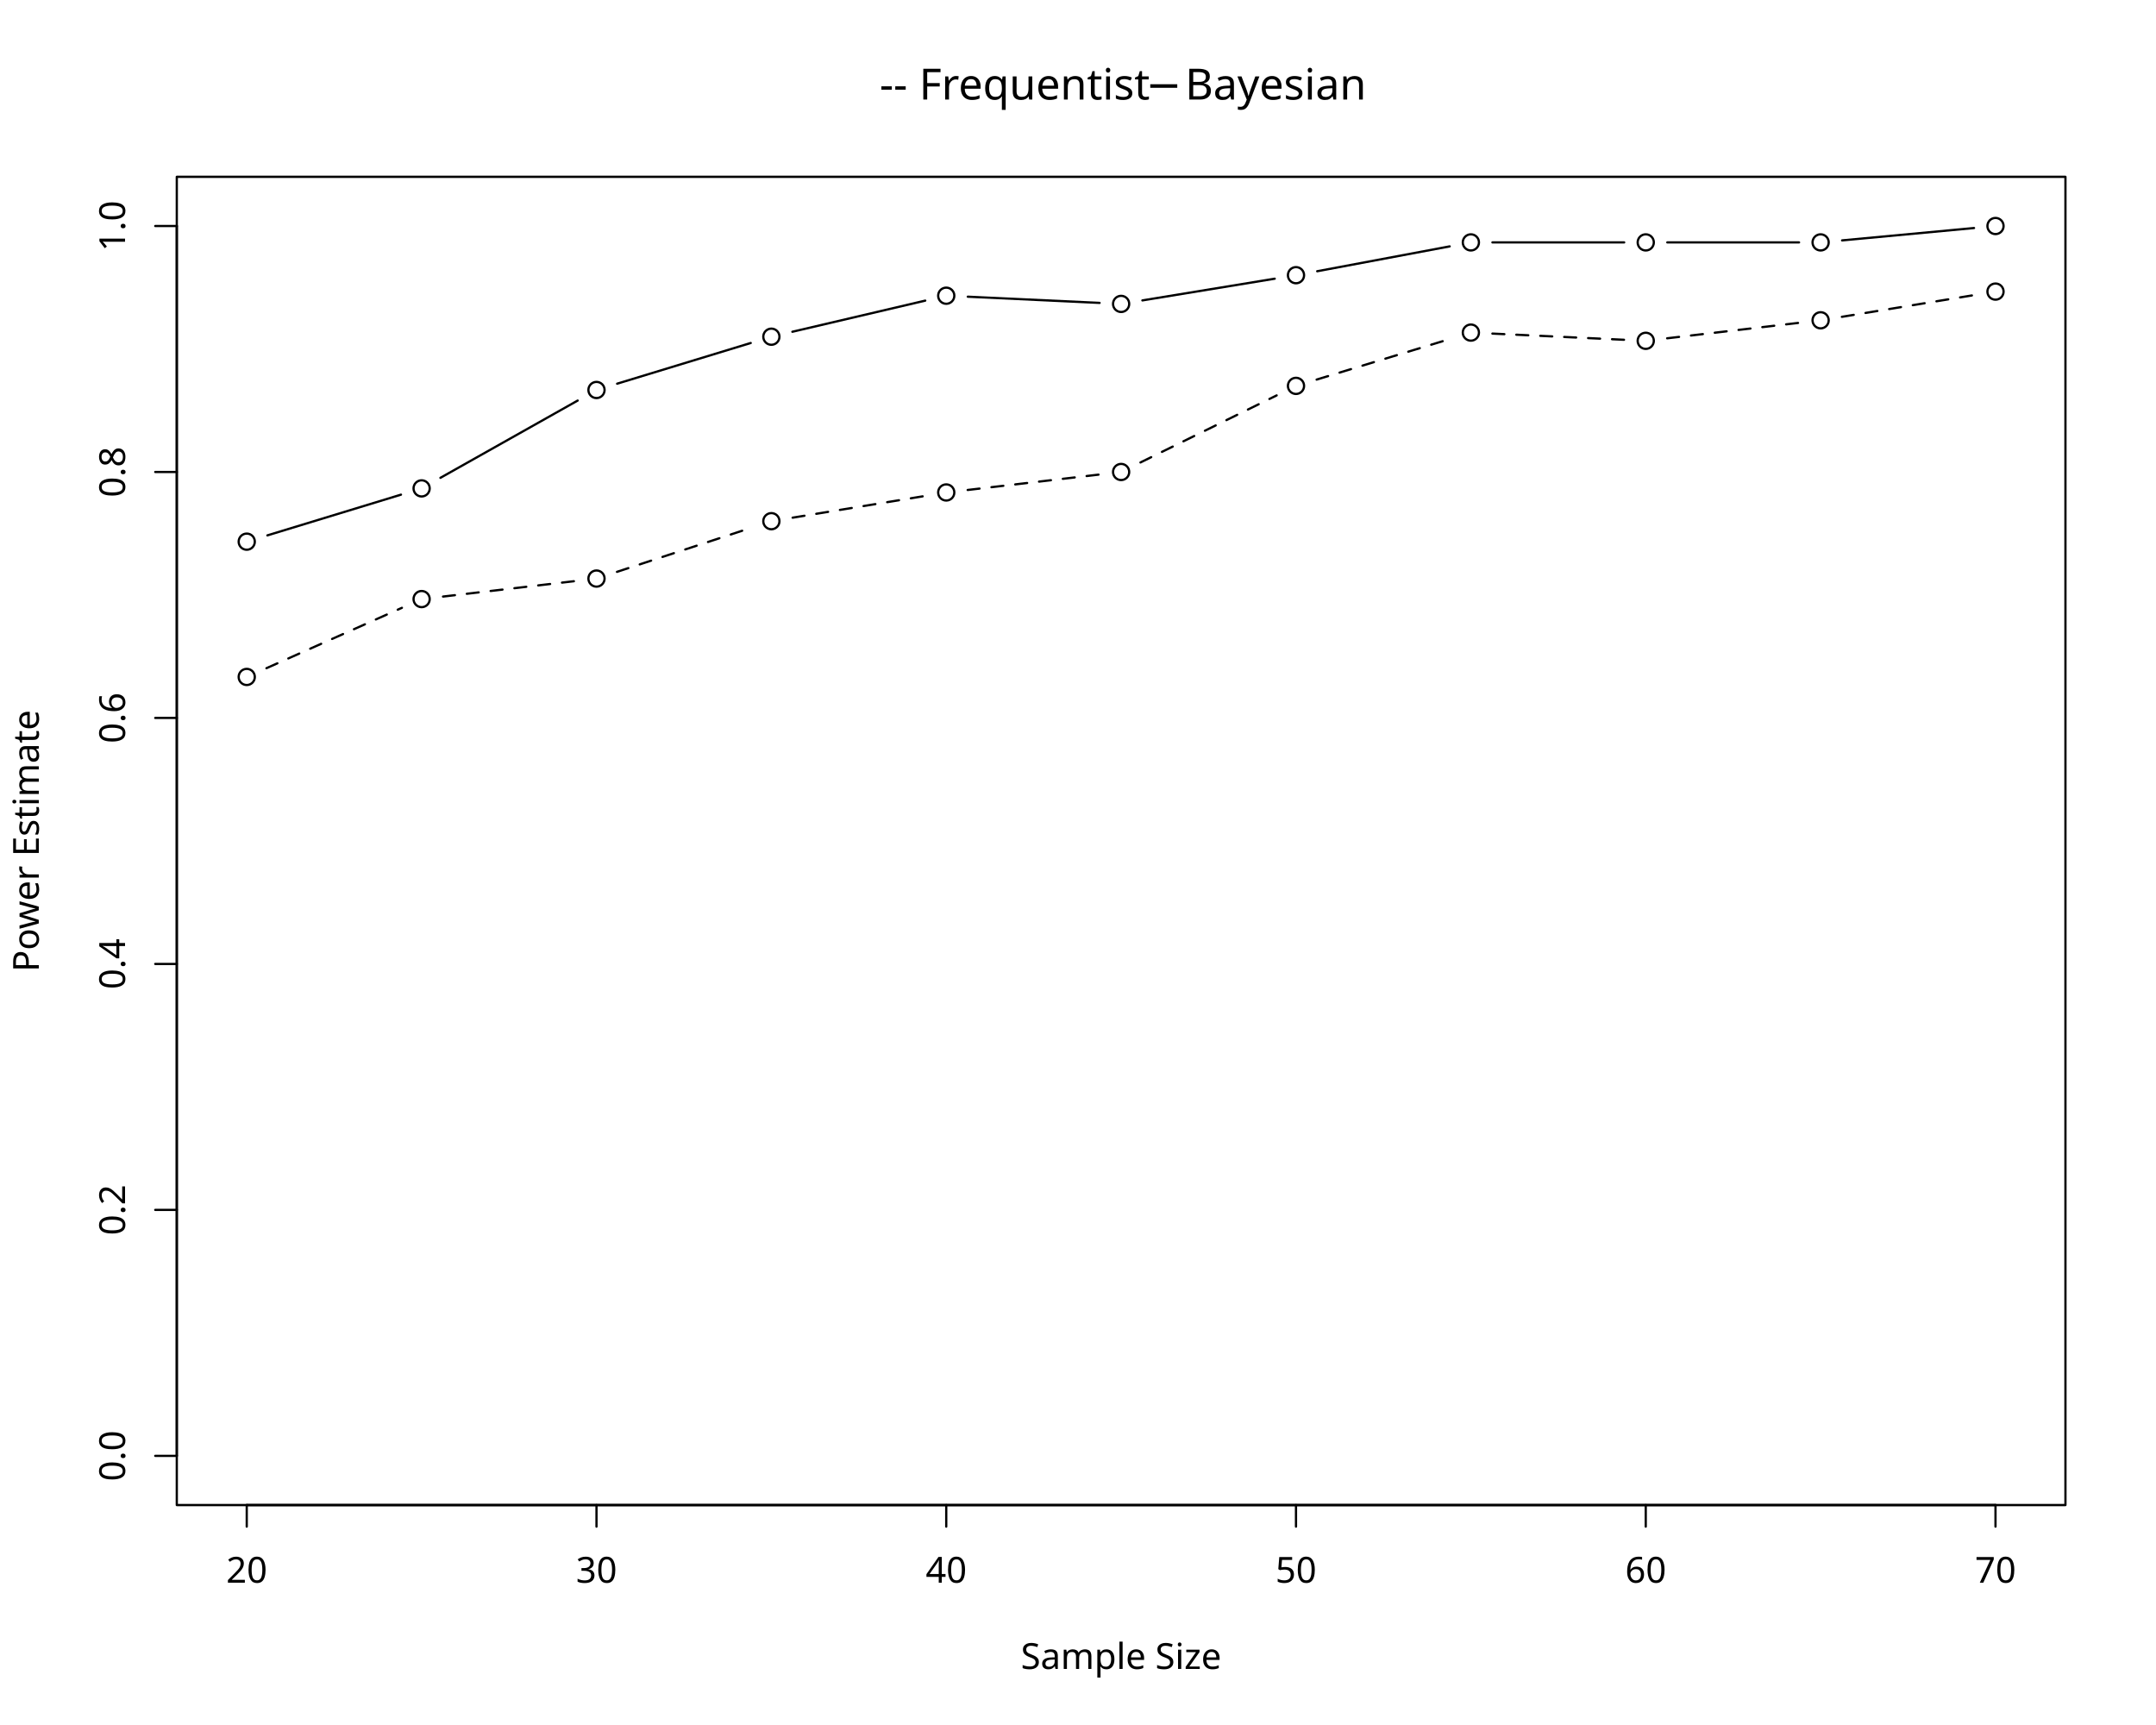
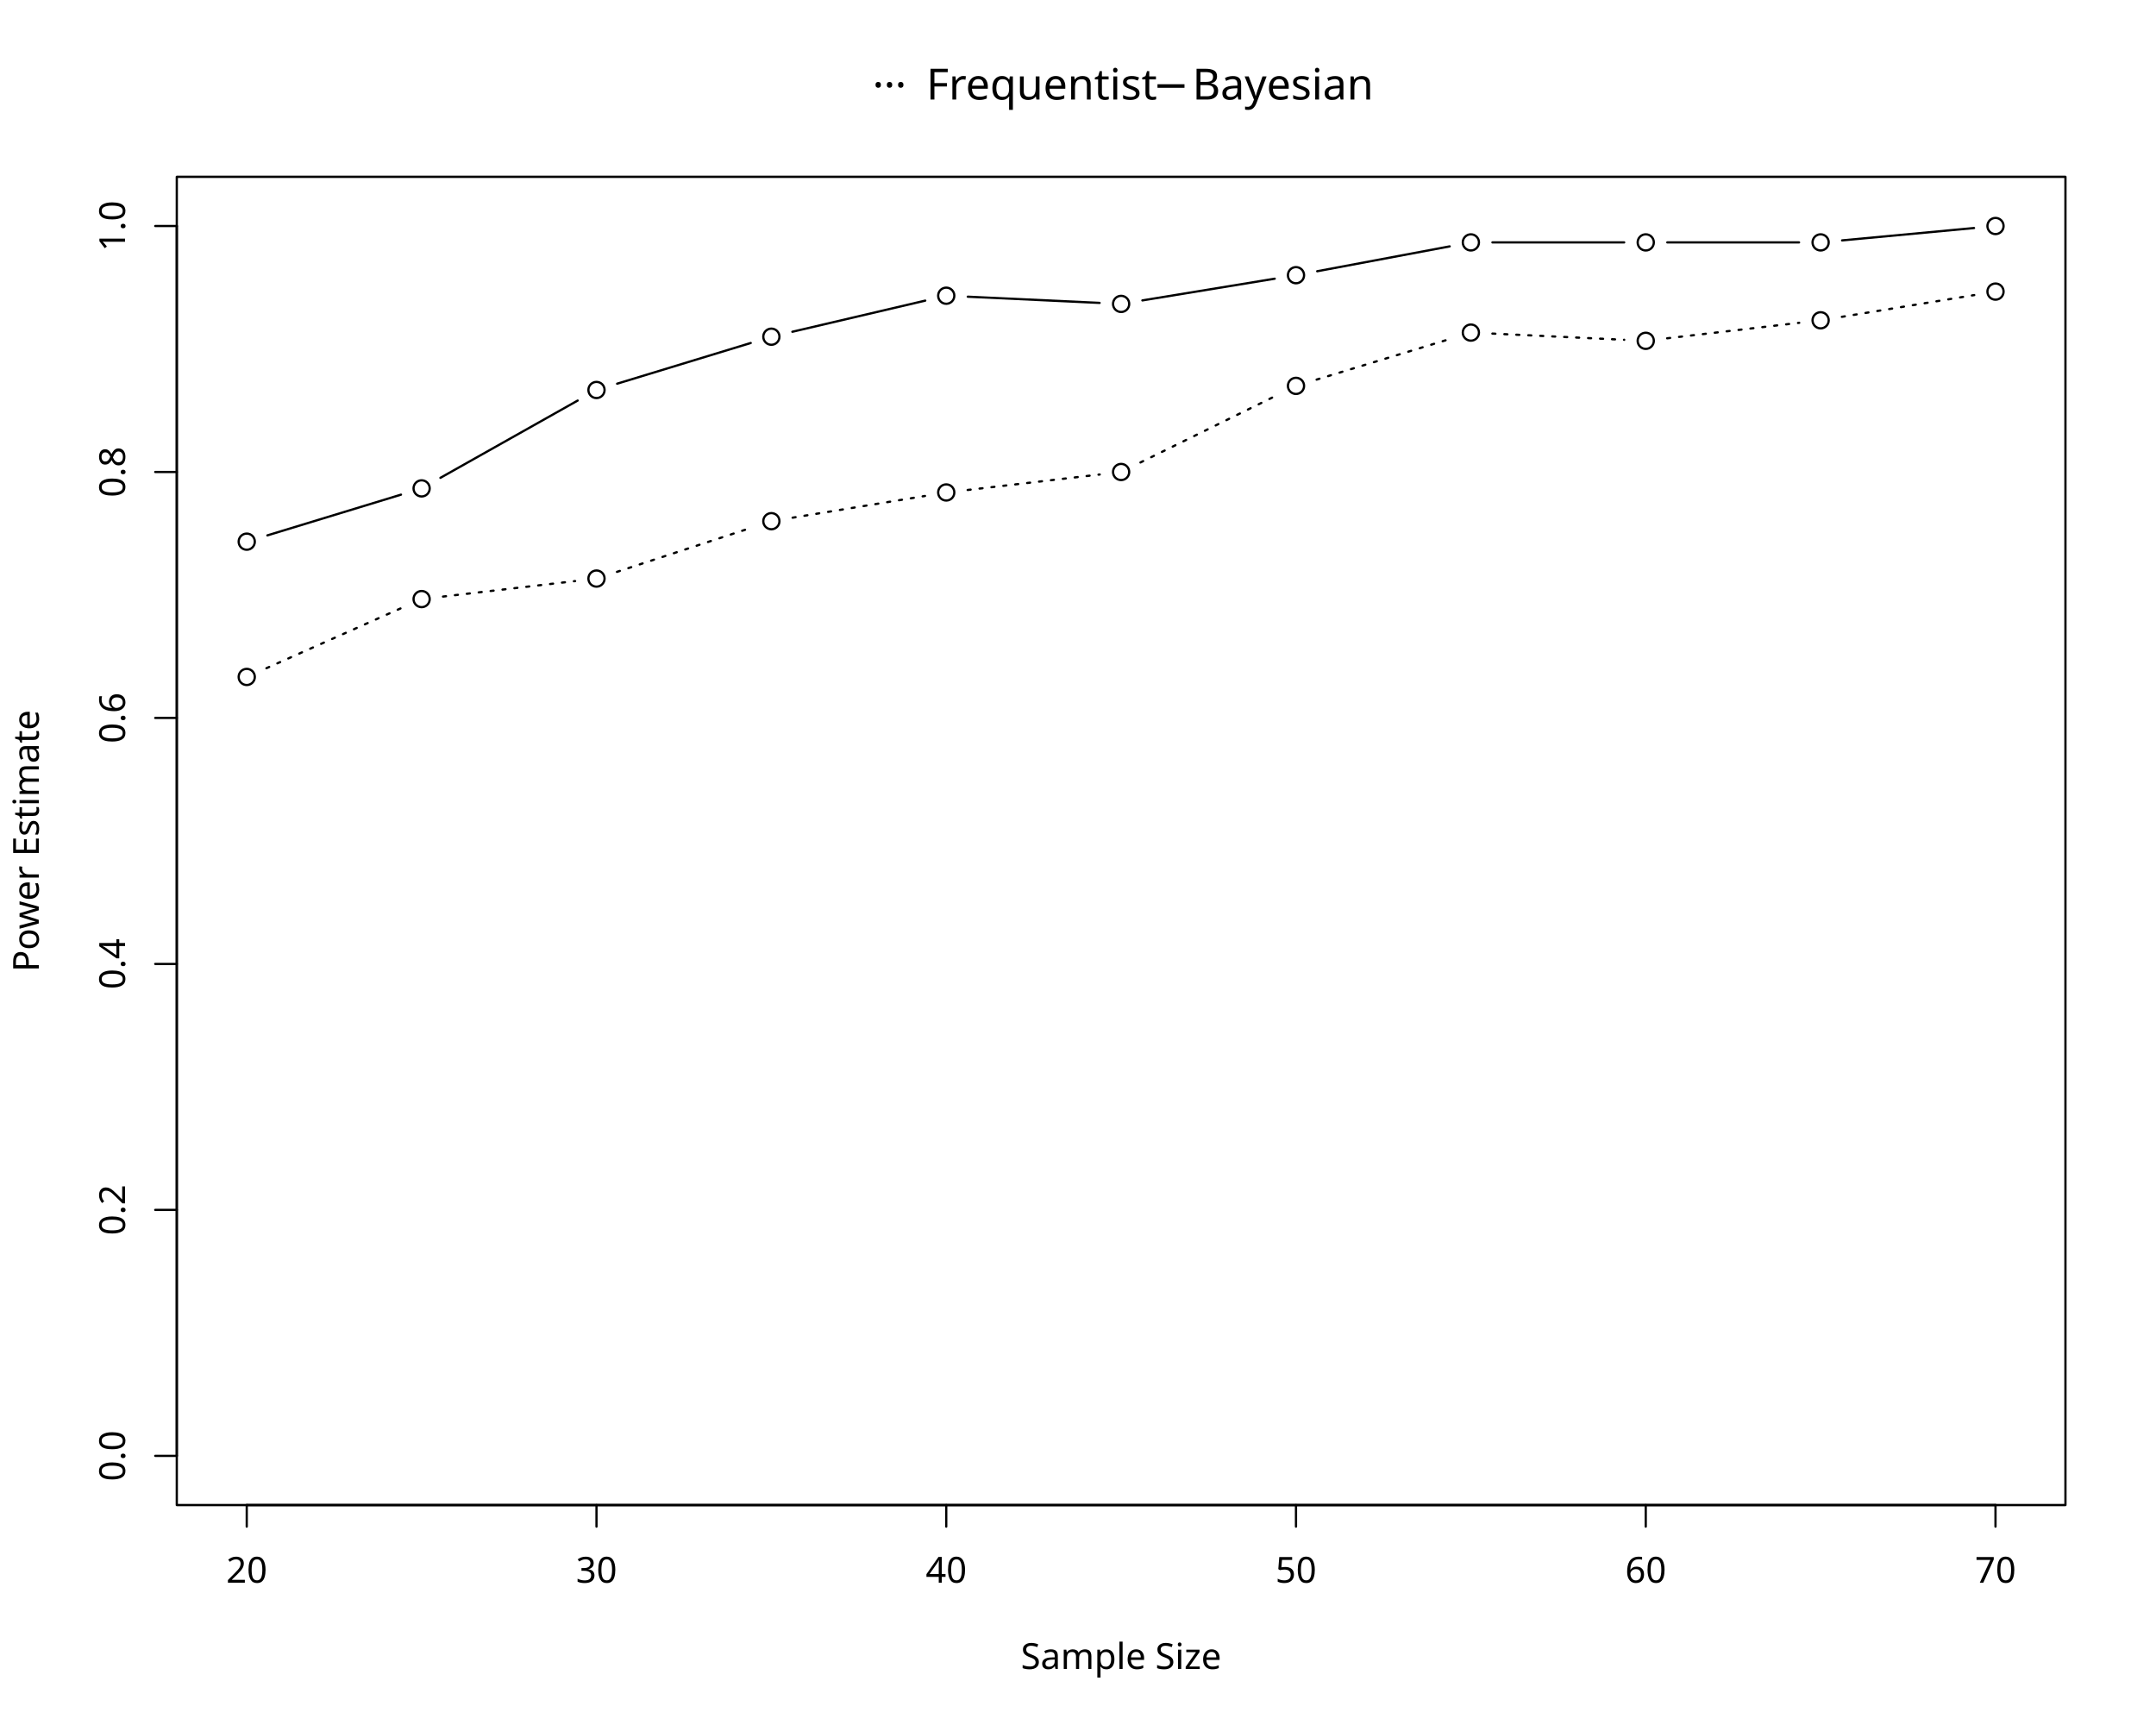
<svg xmlns="http://www.w3.org/2000/svg" class="svglite" data-engine-version="2.0" width="720.00pt" height="576.00pt" viewBox="0 0 720.00 576.00">
  <defs>
    <style type="text/css">
    .svglite line, .svglite polyline, .svglite polygon, .svglite path, .svglite rect, .svglite circle {
      fill: none;
      stroke: #000000;
      stroke-linecap: round;
      stroke-linejoin: round;
      stroke-miterlimit: 10.00;
    }
  </style>
  </defs>
  <rect width="100%" height="100%" style="stroke: none; fill: #FFFFFF;" />
  <defs>
    <clipPath id="cpMC4wMHw3MjAuMDB8MC4wMHw1NzYuMDA=">
      <rect x="0.00" y="0.00" width="720.00" height="576.00" />
    </clipPath>
  </defs>
  <g clip-path="url(#cpMC4wMHw3MjAuMDB8MC4wMHw1NzYuMDA=)">
</g>
  <defs>
    <clipPath id="cpNTkuMDR8Njg5Ljc2fDU5LjA0fDUwMi41Ng==">
      <rect x="59.04" y="59.04" width="630.72" height="443.52" />
    </clipPath>
  </defs>
  <g clip-path="url(#cpNTkuMDR8Njg5Ljc2fDU5LjA0fDUwMi41Ng==)">
    <line x1="89.29" y1="178.77" x2="133.91" y2="165.17" style="stroke-width: 0.75;" />
    <line x1="147.08" y1="159.55" x2="192.92" y2="133.75" style="stroke-width: 0.75;" />
    <line x1="206.09" y1="128.12" x2="250.71" y2="114.53" style="stroke-width: 0.75;" />
    <line x1="264.61" y1="110.78" x2="308.99" y2="100.38" style="stroke-width: 0.75;" />
    <line x1="323.19" y1="99.07" x2="367.21" y2="101.14" style="stroke-width: 0.75;" />
    <line x1="381.50" y1="100.31" x2="425.70" y2="93.06" style="stroke-width: 0.75;" />
    <line x1="439.88" y1="90.57" x2="484.12" y2="82.27" style="stroke-width: 0.75;" />
    <line x1="498.40" y1="80.94" x2="542.40" y2="80.94" style="stroke-width: 0.75;" />
    <line x1="556.80" y1="80.94" x2="600.80" y2="80.94" style="stroke-width: 0.75;" />
    <line x1="615.17" y1="80.27" x2="659.23" y2="76.14" style="stroke-width: 0.75;" />
    <circle cx="82.40" cy="180.87" r="2.70" style="stroke-width: 0.75;" />
    <circle cx="140.80" cy="163.08" r="2.70" style="stroke-width: 0.75;" />
    <circle cx="199.20" cy="130.22" r="2.70" style="stroke-width: 0.75;" />
    <circle cx="257.60" cy="112.43" r="2.70" style="stroke-width: 0.75;" />
    <circle cx="316.00" cy="98.74" r="2.70" style="stroke-width: 0.75;" />
    <circle cx="374.40" cy="101.48" r="2.70" style="stroke-width: 0.75;" />
    <circle cx="432.80" cy="91.89" r="2.70" style="stroke-width: 0.75;" />
    <circle cx="491.20" cy="80.94" r="2.70" style="stroke-width: 0.75;" />
    <circle cx="549.60" cy="80.94" r="2.70" style="stroke-width: 0.75;" />
    <circle cx="608.00" cy="80.94" r="2.70" style="stroke-width: 0.75;" />
    <circle cx="666.40" cy="75.47" r="2.70" style="stroke-width: 0.75;" />
  </g>
  <g clip-path="url(#cpMC4wMHw3MjAuMDB8MC4wMHw1NzYuMDA=)">
    <line x1="82.40" y1="502.56" x2="666.40" y2="502.56" style="stroke-width: 0.75;" />
    <line x1="82.40" y1="502.56" x2="82.40" y2="509.76" style="stroke-width: 0.75;" />
    <line x1="199.20" y1="502.56" x2="199.20" y2="509.76" style="stroke-width: 0.75;" />
    <line x1="316.00" y1="502.56" x2="316.00" y2="509.76" style="stroke-width: 0.75;" />
    <line x1="432.80" y1="502.56" x2="432.80" y2="509.76" style="stroke-width: 0.75;" />
    <line x1="549.60" y1="502.56" x2="549.60" y2="509.76" style="stroke-width: 0.75;" />
    <line x1="666.40" y1="502.56" x2="666.40" y2="509.76" style="stroke-width: 0.75;" />
    <text x="82.40" y="528.48" text-anchor="middle" style="font-size: 12.00px; font-family: sans;" textLength="13.35px" lengthAdjust="spacingAndGlyphs">20</text>
    <text x="199.20" y="528.48" text-anchor="middle" style="font-size: 12.00px; font-family: sans;" textLength="13.35px" lengthAdjust="spacingAndGlyphs">30</text>
    <text x="316.00" y="528.48" text-anchor="middle" style="font-size: 12.00px; font-family: sans;" textLength="13.35px" lengthAdjust="spacingAndGlyphs">40</text>
    <text x="432.80" y="528.48" text-anchor="middle" style="font-size: 12.00px; font-family: sans;" textLength="13.35px" lengthAdjust="spacingAndGlyphs">50</text>
    <text x="549.60" y="528.48" text-anchor="middle" style="font-size: 12.00px; font-family: sans;" textLength="13.35px" lengthAdjust="spacingAndGlyphs">60</text>
    <text x="666.40" y="528.48" text-anchor="middle" style="font-size: 12.00px; font-family: sans;" textLength="13.35px" lengthAdjust="spacingAndGlyphs">70</text>
    <line x1="59.04" y1="486.13" x2="59.04" y2="75.47" style="stroke-width: 0.75;" />
    <line x1="59.04" y1="486.13" x2="51.84" y2="486.13" style="stroke-width: 0.75;" />
    <line x1="59.04" y1="404.00" x2="51.84" y2="404.00" style="stroke-width: 0.75;" />
    <line x1="59.04" y1="321.87" x2="51.84" y2="321.87" style="stroke-width: 0.75;" />
    <line x1="59.04" y1="239.73" x2="51.84" y2="239.73" style="stroke-width: 0.75;" />
    <line x1="59.04" y1="157.60" x2="51.84" y2="157.60" style="stroke-width: 0.75;" />
    <line x1="59.04" y1="75.47" x2="51.84" y2="75.47" style="stroke-width: 0.75;" />
    <text transform="translate(41.76,486.13) rotate(-90)" text-anchor="middle" style="font-size: 12.00px; font-family: sans;" textLength="16.68px" lengthAdjust="spacingAndGlyphs">0.0</text>
    <text transform="translate(41.76,404.00) rotate(-90)" text-anchor="middle" style="font-size: 12.00px; font-family: sans;" textLength="16.68px" lengthAdjust="spacingAndGlyphs">0.2</text>
    <text transform="translate(41.76,321.87) rotate(-90)" text-anchor="middle" style="font-size: 12.00px; font-family: sans;" textLength="16.68px" lengthAdjust="spacingAndGlyphs">0.4</text>
    <text transform="translate(41.76,239.73) rotate(-90)" text-anchor="middle" style="font-size: 12.00px; font-family: sans;" textLength="16.68px" lengthAdjust="spacingAndGlyphs">0.6</text>
    <text transform="translate(41.76,157.60) rotate(-90)" text-anchor="middle" style="font-size: 12.00px; font-family: sans;" textLength="16.68px" lengthAdjust="spacingAndGlyphs">0.8</text>
    <text transform="translate(41.76,75.47) rotate(-90)" text-anchor="middle" style="font-size: 12.00px; font-family: sans;" textLength="16.68px" lengthAdjust="spacingAndGlyphs">1.0</text>
    <polygon points="59.04,502.56 689.76,502.56 689.76,59.04 59.04,59.04 " style="stroke-width: 0.75; fill: none;" />
-     <text x="293.76" y="33.24" style="font-size: 14.40px; font-family: sans;" textLength="9.59px" lengthAdjust="spacingAndGlyphs">--</text>
-     <text x="303.35" y="33.24" style="font-size: 14.40px; font-family: sans;" textLength="3.60px" lengthAdjust="spacingAndGlyphs"> </text>
-     <text x="306.95" y="33.24" style="font-size: 14.40px; font-family: sans;" textLength="72.04px" lengthAdjust="spacingAndGlyphs">Frequentist</text>
-     <text x="378.99" y="33.24" style="font-size: 14.40px; font-family: sans;" textLength="3.60px" lengthAdjust="spacingAndGlyphs"> </text>
-     <text x="382.60" y="33.24" style="font-size: 14.40px; font-family: sans;" textLength="11.19px" lengthAdjust="spacingAndGlyphs">−</text>
-     <text x="395.79" y="33.24" style="font-size: 14.40px; font-family: sans;" textLength="59.25px" lengthAdjust="spacingAndGlyphs">Bayesian</text>
+     <text x="291.35" y="29.11" style="font-size: 14.40px; font-family: sans;" textLength="14.41px" lengthAdjust="spacingAndGlyphs">…</text>
+     <text x="305.76" y="33.24" style="font-size: 14.40px; font-family: sans;" textLength="3.60px" lengthAdjust="spacingAndGlyphs"> </text>
+     <text x="309.36" y="33.24" style="font-size: 14.40px; font-family: sans;" textLength="72.04px" lengthAdjust="spacingAndGlyphs">Frequentist</text>
+     <text x="381.40" y="33.24" style="font-size: 14.40px; font-family: sans;" textLength="3.60px" lengthAdjust="spacingAndGlyphs"> </text>
+     <text x="385.01" y="33.24" style="font-size: 14.40px; font-family: sans;" textLength="11.19px" lengthAdjust="spacingAndGlyphs">−</text>
+     <text x="398.20" y="33.24" style="font-size: 14.40px; font-family: sans;" textLength="59.25px" lengthAdjust="spacingAndGlyphs">Bayesian</text>
    <text x="374.40" y="557.28" text-anchor="middle" style="font-size: 12.00px; font-family: sans;" textLength="67.38px" lengthAdjust="spacingAndGlyphs">Sample Size</text>
    <text transform="translate(12.96,280.80) rotate(-90)" text-anchor="middle" style="font-size: 12.00px; font-family: sans;" textLength="84.05px" lengthAdjust="spacingAndGlyphs">Power Estimate</text>
  </g>
  <g clip-path="url(#cpNTkuMDR8Njg5Ljc2fDU5LjA0fDUwMi41Ng==)">
-     <line x1="88.98" y1="223.12" x2="134.22" y2="202.96" style="stroke-width: 0.75; stroke-dasharray: 4.00,4.00;" />
-     <line x1="147.95" y1="199.20" x2="192.05" y2="194.03" style="stroke-width: 0.75; stroke-dasharray: 4.00,4.00;" />
-     <line x1="206.04" y1="190.95" x2="250.76" y2="176.27" style="stroke-width: 0.75; stroke-dasharray: 4.00,4.00;" />
-     <line x1="264.70" y1="172.86" x2="308.90" y2="165.61" style="stroke-width: 0.75; stroke-dasharray: 4.00,4.00;" />
-     <line x1="323.15" y1="163.61" x2="367.25" y2="158.44" style="stroke-width: 0.75; stroke-dasharray: 4.00,4.00;" />
-     <line x1="380.86" y1="154.42" x2="426.34" y2="132.03" style="stroke-width: 0.75; stroke-dasharray: 4.00,4.00;" />
-     <line x1="439.69" y1="126.75" x2="484.31" y2="113.16" style="stroke-width: 0.75; stroke-dasharray: 4.00,4.00;" />
-     <line x1="498.39" y1="111.39" x2="542.41" y2="113.46" style="stroke-width: 0.75; stroke-dasharray: 4.00,4.00;" />
-     <line x1="556.75" y1="112.96" x2="600.85" y2="107.79" style="stroke-width: 0.75; stroke-dasharray: 4.00,4.00;" />
-     <line x1="615.10" y1="105.79" x2="659.30" y2="98.53" style="stroke-width: 0.75; stroke-dasharray: 4.00,4.00;" />
+     <line x1="88.98" y1="223.12" x2="134.22" y2="202.96" style="stroke-width: 0.75; stroke-dasharray: 1.00,3.00;" />
+     <line x1="147.95" y1="199.20" x2="192.05" y2="194.03" style="stroke-width: 0.75; stroke-dasharray: 1.00,3.00;" />
+     <line x1="206.04" y1="190.95" x2="250.76" y2="176.27" style="stroke-width: 0.75; stroke-dasharray: 1.00,3.00;" />
+     <line x1="264.70" y1="172.86" x2="308.90" y2="165.61" style="stroke-width: 0.75; stroke-dasharray: 1.00,3.00;" />
+     <line x1="323.15" y1="163.61" x2="367.25" y2="158.44" style="stroke-width: 0.75; stroke-dasharray: 1.00,3.00;" />
+     <line x1="380.86" y1="154.42" x2="426.34" y2="132.03" style="stroke-width: 0.75; stroke-dasharray: 1.00,3.00;" />
+     <line x1="439.69" y1="126.75" x2="484.31" y2="113.16" style="stroke-width: 0.75; stroke-dasharray: 1.00,3.00;" />
+     <line x1="498.39" y1="111.39" x2="542.41" y2="113.46" style="stroke-width: 0.75; stroke-dasharray: 1.00,3.00;" />
+     <line x1="556.75" y1="112.96" x2="600.85" y2="107.79" style="stroke-width: 0.75; stroke-dasharray: 1.00,3.00;" />
+     <line x1="615.10" y1="105.79" x2="659.30" y2="98.53" style="stroke-width: 0.75; stroke-dasharray: 1.00,3.00;" />
    <circle cx="82.40" cy="226.04" r="2.70" style="stroke-width: 0.75;" />
    <circle cx="140.80" cy="200.04" r="2.70" style="stroke-width: 0.75;" />
    <circle cx="199.20" cy="193.19" r="2.70" style="stroke-width: 0.75;" />
    <circle cx="257.60" cy="174.03" r="2.70" style="stroke-width: 0.75;" />
    <circle cx="316.00" cy="164.44" r="2.70" style="stroke-width: 0.75;" />
    <circle cx="374.40" cy="157.60" r="2.70" style="stroke-width: 0.75;" />
    <circle cx="432.80" cy="128.85" r="2.70" style="stroke-width: 0.75;" />
    <circle cx="491.20" cy="111.06" r="2.70" style="stroke-width: 0.75;" />
    <circle cx="549.60" cy="113.80" r="2.70" style="stroke-width: 0.75;" />
    <circle cx="608.00" cy="106.95" r="2.70" style="stroke-width: 0.75;" />
    <circle cx="666.40" cy="97.37" r="2.70" style="stroke-width: 0.75;" />
  </g>
</svg>
